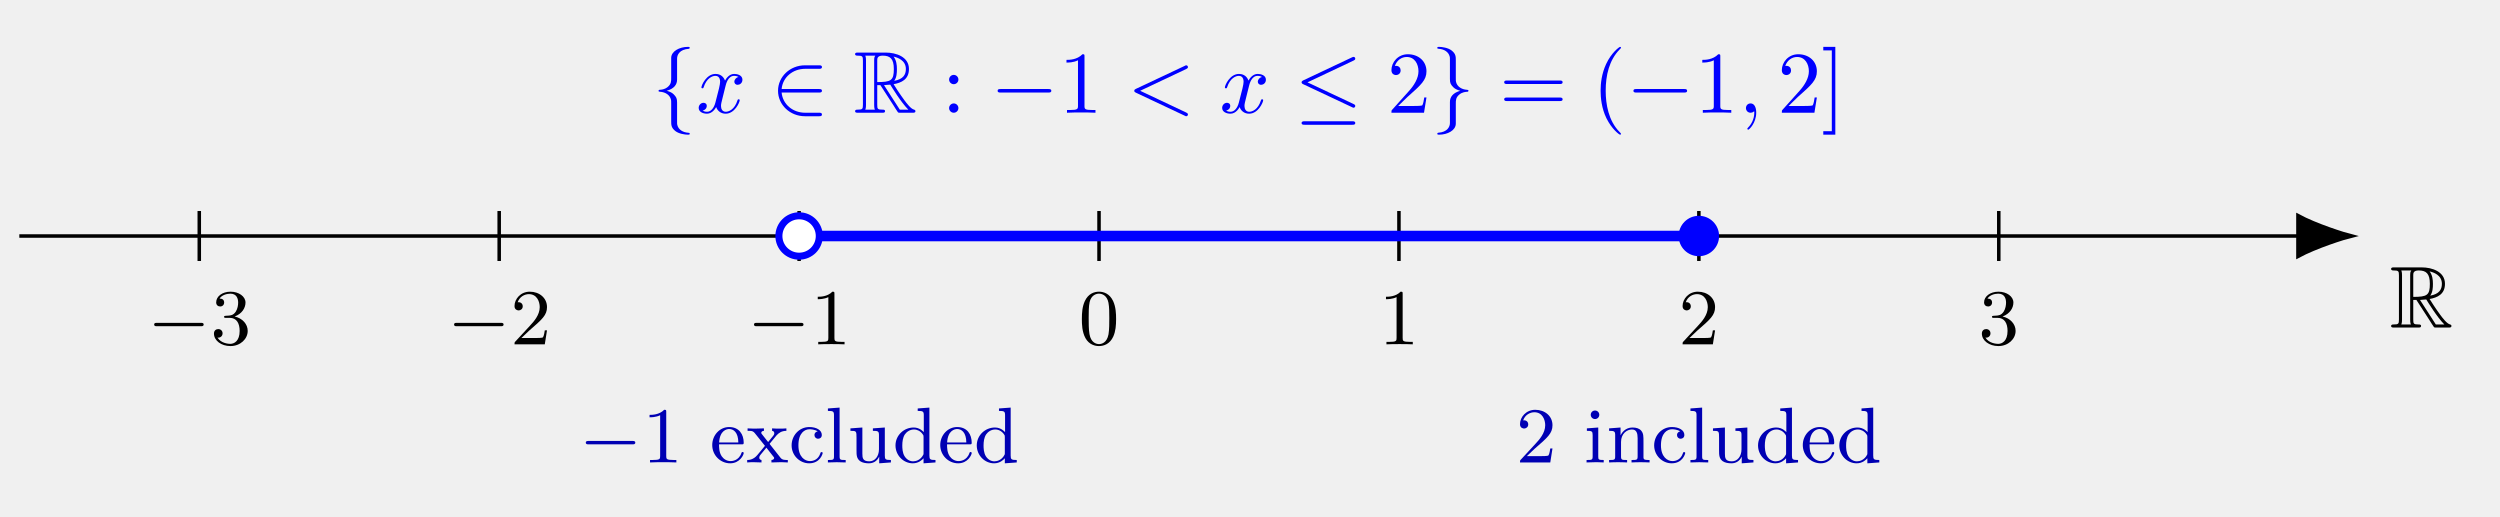
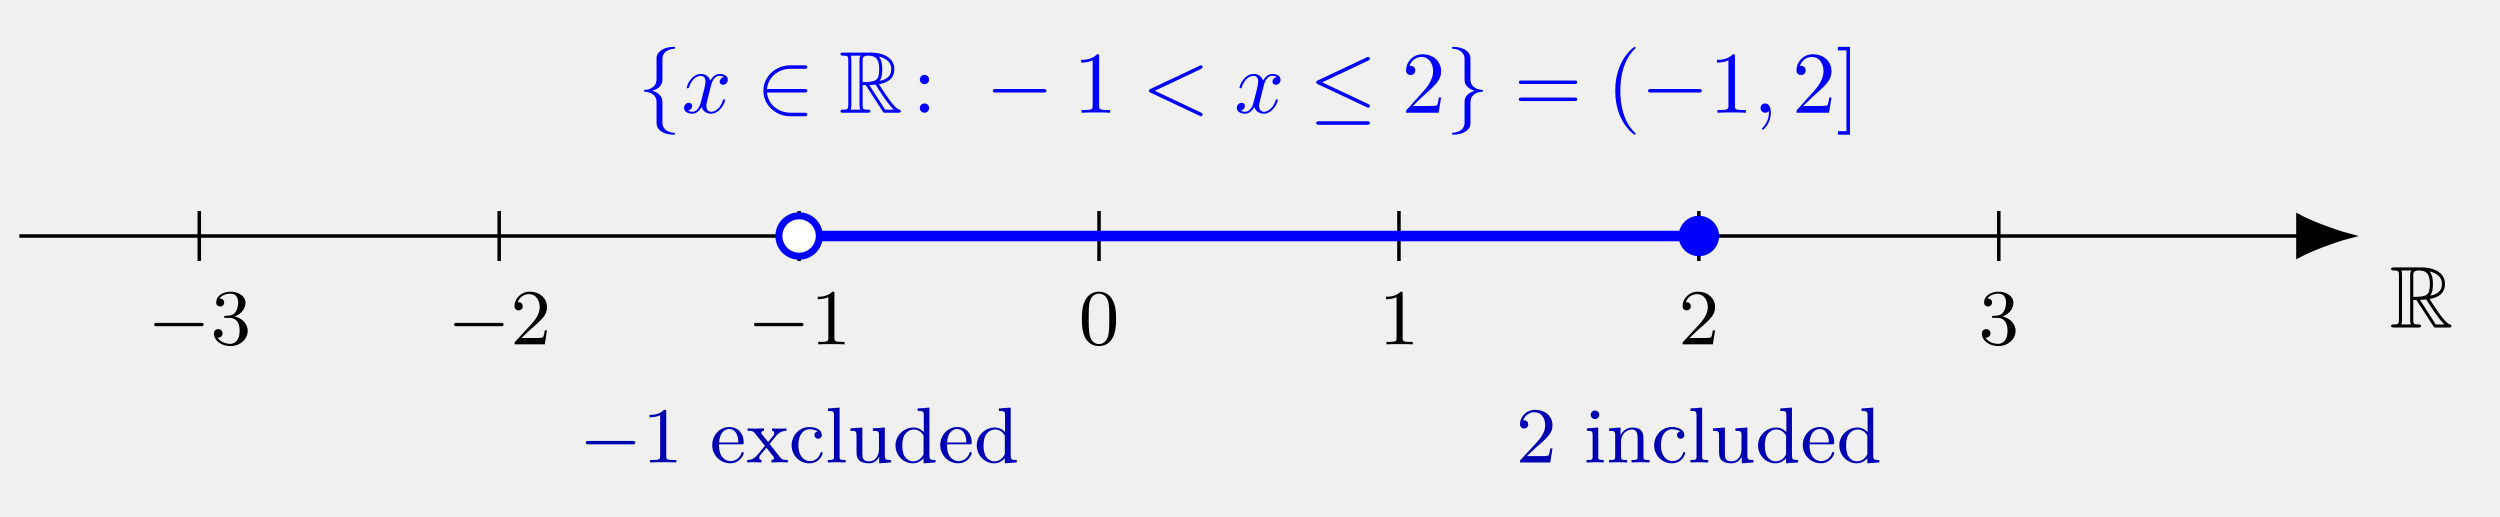
<svg xmlns="http://www.w3.org/2000/svg" version="1.1" viewBox="0 -58.592 283.542 58.592">
  <g id="page1">
    <g transform="matrix(1 0 0 -1 0 0)">
      <path d="M2.191 31.824H260.625" stroke="#000" fill="none" stroke-width=".399" stroke-miterlimit="10" />
      <path d="M266.691 31.824C265.949 32.008 262.672 33.027 260.625 34.137V29.516C262.672 30.625 265.949 31.645 266.691 31.824Z" />
      <path d="M266.691 31.824C265.949 32.008 262.672 33.027 260.625 34.137V29.516C262.672 30.625 265.949 31.645 266.691 31.824Z" stroke="#000" fill="none" stroke-width=".399" stroke-miterlimit="10" />
      <path d="M273.704 24.571H274.062L275.557 22.26C275.656 22.1 275.895 21.712 276.005 21.563C276.074 21.443 276.104 21.443 276.333 21.443H277.708C277.887 21.443 278.037 21.443 278.037 21.622C278.037 21.702 277.977 21.772 277.887 21.792C277.519 21.871 277.031 22.529 276.792 22.848C276.722 22.947 276.224 23.605 275.557 24.68C276.443 24.84 277.3 25.218 277.3 26.404C277.3 27.788 275.835 28.266 274.66 28.266H271.532C271.353 28.266 271.193 28.266 271.193 28.087C271.193 27.918 271.383 27.918 271.462 27.918C272.03 27.918 272.08 27.848 272.08 27.35V22.36C272.08 21.861 272.03 21.792 271.462 21.792C271.383 21.792 271.193 21.792 271.193 21.622C271.193 21.443 271.353 21.443 271.532 21.443H274.262C274.441 21.443 274.59 21.443 274.59 21.622C274.59 21.792 274.421 21.792 274.311 21.792C273.743 21.792 273.704 21.871 273.704 22.36V24.571ZM275.626 25.059C275.905 25.427 275.935 25.955 275.935 26.394C275.935 26.872 275.875 27.4 275.557 27.808C275.965 27.719 276.951 27.41 276.951 26.404C276.951 25.756 276.652 25.248 275.626 25.059ZM273.704 27.38C273.704 27.589 273.704 27.918 274.321 27.918C275.168 27.918 275.586 27.569 275.586 26.394C275.586 25.109 275.277 24.92 273.704 24.92V27.38ZM272.349 21.792C272.429 21.971 272.429 22.25 272.429 22.34V27.37C272.429 27.47 272.429 27.739 272.349 27.918H273.484C273.355 27.758 273.355 27.559 273.355 27.41V22.34C273.355 22.24 273.355 21.971 273.435 21.792H272.349ZM274.471 24.571C274.54 24.581 274.58 24.591 274.66 24.591C274.809 24.591 275.028 24.611 275.178 24.63C275.327 24.391 276.403 22.618 277.23 21.792H276.264L274.471 24.571Z" />
      <path d="M22.602 34.66V28.992" stroke="#000" fill="none" stroke-width=".399" stroke-miterlimit="10" />
      <path d="M22.765 21.592C22.927 21.592 23.097 21.592 23.097 21.789C23.097 21.977 22.918 21.977 22.765 21.977H17.817C17.664 21.977 17.485 21.977 17.485 21.789C17.485 21.592 17.655 21.592 17.817 21.592H22.765Z" />
      <path d="M26.615 22.695C27.449 23.008 27.844 23.663 27.844 24.282C27.844 24.972 27.081 25.51 26.149 25.51S24.518 24.981 24.518 24.299C24.518 24.003 24.715 23.833 24.975 23.833S25.423 24.022 25.423 24.282C25.423 24.595 25.208 24.73 24.903 24.73C25.136 25.106 25.683 25.286 26.122 25.286C26.866 25.286 27.01 24.694 27.01 24.272C27.01 24.003 26.956 23.573 26.732 23.232C26.454 22.829 26.14 22.811 25.88 22.793C25.656 22.775 25.638 22.775 25.566 22.775C25.486 22.766 25.414 22.757 25.414 22.659C25.414 22.542 25.486 22.542 25.638 22.542H26.059C26.839 22.542 27.18 21.915 27.18 21.063C27.18 19.916 26.57 19.593 26.113 19.593C25.943 19.593 25.073 19.638 24.67 20.301C24.993 20.256 25.244 20.48 25.244 20.785C25.244 21.081 25.019 21.269 24.759 21.269C24.535 21.269 24.267 21.135 24.267 20.758C24.267 19.96 25.1 19.342 26.14 19.342C27.261 19.342 28.094 20.149 28.094 21.063C28.094 21.843 27.476 22.507 26.615 22.695Z" />
      <path d="M56.617 34.66V28.992" stroke="#000" fill="none" stroke-width=".399" stroke-miterlimit="10" />
      <path d="M56.78 21.592C56.942 21.592 57.112 21.592 57.112 21.789C57.112 21.977 56.933 21.977 56.78 21.977H51.832C51.679 21.977 51.5 21.977 51.5 21.789C51.5 21.592 51.67 21.592 51.832 21.592H56.78Z" />
      <path d="M62.039 21.126H61.788C61.77 21.009 61.698 20.48 61.581 20.337C61.528 20.256 60.909 20.256 60.73 20.256H59.134L60.022 21.099C61.492 22.372 62.039 22.847 62.039 23.762C62.039 24.792 61.187 25.51 60.085 25.51C59.054 25.51 58.354 24.694 58.354 23.878C58.354 23.43 58.74 23.385 58.82 23.385C59.018 23.385 59.287 23.528 59.287 23.851C59.287 24.12 59.098 24.317 58.82 24.317C58.775 24.317 58.749 24.317 58.713 24.308C58.928 24.945 59.502 25.232 59.986 25.232C60.9 25.232 61.214 24.38 61.214 23.762C61.214 22.847 60.524 22.103 60.093 21.637L58.453 19.862C58.354 19.763 58.354 19.745 58.354 19.539H61.788L62.039 21.126Z" />
      <path d="M90.633 34.66V28.992" stroke="#000" fill="none" stroke-width=".399" stroke-miterlimit="10" />
      <path d="M90.796 21.592C90.958 21.592 91.128 21.592 91.128 21.789C91.128 21.977 90.949 21.977 90.796 21.977H85.848C85.695 21.977 85.516 21.977 85.516 21.789C85.516 21.592 85.686 21.592 85.848 21.592H90.796Z" />
      <path d="M94.638 25.267C94.638 25.492 94.629 25.51 94.405 25.51C93.849 24.936 93.025 24.936 92.747 24.936V24.658C92.917 24.658 93.464 24.658 93.948 24.891V20.256C93.948 19.925 93.921 19.817 93.087 19.817H92.801V19.539C93.123 19.566 93.921 19.566 94.289 19.566S95.463 19.566 95.786 19.539V19.817H95.499C94.665 19.817 94.638 19.925 94.638 20.256V25.267Z" />
      <path d="M124.648 34.66V28.992" stroke="#000" fill="none" stroke-width=".399" stroke-miterlimit="10" />
      <path d="M126.584 22.408C126.584 23.008 126.557 23.779 126.244 24.452C125.849 25.294 125.168 25.51 124.648 25.51C124.11 25.51 123.429 25.294 123.034 24.434C122.747 23.815 122.702 23.089 122.702 22.408C122.702 21.825 122.721 20.956 123.106 20.247C123.527 19.485 124.226 19.342 124.639 19.342C125.222 19.342 125.885 19.593 126.262 20.417C126.531 21.018 126.584 21.691 126.584 22.408ZM124.648 19.566C124.379 19.566 123.734 19.692 123.563 20.704C123.474 21.233 123.474 22.004 123.474 22.515C123.474 23.125 123.474 23.833 123.581 24.326C123.761 25.124 124.334 25.286 124.639 25.286C124.98 25.286 125.544 25.106 125.715 24.272C125.813 23.779 125.813 23.08 125.813 22.515C125.813 21.96 125.813 21.207 125.724 20.677C125.536 19.656 124.872 19.566 124.648 19.566Z" />
      <path d="M158.664 34.66V28.992" stroke="#000" fill="none" stroke-width=".399" stroke-miterlimit="10" />
      <path d="M159.085 25.267C159.085 25.492 159.076 25.51 158.852 25.51C158.296 24.936 157.472 24.936 157.194 24.936V24.658C157.364 24.658 157.911 24.658 158.395 24.891V20.256C158.395 19.925 158.368 19.817 157.534 19.817H157.247V19.539C157.57 19.566 158.368 19.566 158.736 19.566S159.91 19.566 160.233 19.539V19.817H159.946C159.112 19.817 159.085 19.925 159.085 20.256V25.267Z" />
      <path d="M192.68 34.66V28.992" stroke="#000" fill="none" stroke-width=".399" stroke-miterlimit="10" />
      <path d="M194.518 21.126H194.267C194.249 21.009 194.177 20.48 194.06 20.337C194.007 20.256 193.388 20.256 193.209 20.256H191.613L192.501 21.099C193.971 22.372 194.518 22.847 194.518 23.762C194.518 24.792 193.666 25.51 192.563 25.51C191.533 25.51 190.833 24.694 190.833 23.878C190.833 23.43 191.219 23.385 191.299 23.385C191.497 23.385 191.766 23.528 191.766 23.851C191.766 24.12 191.577 24.317 191.299 24.317C191.254 24.317 191.228 24.317 191.192 24.308C191.407 24.945 191.981 25.232 192.465 25.232C193.379 25.232 193.693 24.38 193.693 23.762C193.693 22.847 193.003 22.103 192.572 21.637L190.932 19.862C190.833 19.763 190.833 19.745 190.833 19.539H194.267L194.518 21.126Z" />
      <path d="M226.695 34.66V28.992" stroke="#000" fill="none" stroke-width=".399" stroke-miterlimit="10" />
      <path d="M227.125 22.695C227.959 23.008 228.353 23.663 228.353 24.282C228.353 24.972 227.591 25.51 226.659 25.51S225.028 24.981 225.028 24.299C225.028 24.003 225.225 23.833 225.485 23.833S225.933 24.022 225.933 24.282C225.933 24.595 225.718 24.73 225.413 24.73C225.646 25.106 226.193 25.286 226.632 25.286C227.376 25.286 227.52 24.694 227.52 24.272C227.52 24.003 227.466 23.573 227.242 23.232C226.964 22.829 226.65 22.811 226.39 22.793C226.166 22.775 226.148 22.775 226.076 22.775C225.996 22.766 225.924 22.757 225.924 22.659C225.924 22.542 225.996 22.542 226.148 22.542H226.569C227.349 22.542 227.69 21.915 227.69 21.063C227.69 19.916 227.08 19.593 226.623 19.593C226.453 19.593 225.583 19.638 225.18 20.301C225.503 20.256 225.753 20.48 225.753 20.785C225.753 21.081 225.529 21.269 225.269 21.269C225.045 21.269 224.777 21.135 224.777 20.758C224.777 19.96 225.61 19.342 226.65 19.342C227.771 19.342 228.604 20.149 228.604 21.063C228.604 21.843 227.986 22.507 227.125 22.695Z" />
      <path d="M90.633 31.824H192.68" stroke="#00f" fill="none" stroke-width="1.196" stroke-miterlimit="10" />
      <path d="M92.922 31.824C92.922 33.09 91.898 34.117 90.633 34.117S88.34 33.09 88.34 31.824S89.367 29.535 90.633 29.535S92.922 30.559 92.922 31.824Z" fill="#fff" />
      <path d="M92.922 31.824C92.922 33.09 91.898 34.117 90.633 34.117S88.34 33.09 88.34 31.824S89.367 29.535 90.633 29.535S92.922 30.559 92.922 31.824Z" stroke="#00f" fill="none" stroke-width=".797" stroke-miterlimit="10" />
      <path d="M194.973 31.824C194.973 33.09 193.945 34.117 192.68 34.117S190.387 33.09 190.387 31.824S191.414 29.535 192.68 29.535S194.973 30.559 194.973 31.824Z" fill="#00f" />
-       <path d="M76.792 51.952C76.792 52.35 77.051 52.988 78.137 53.058C78.187 53.068 78.226 53.108 78.226 53.167C78.226 53.277 78.147 53.277 78.037 53.277C77.041 53.277 76.135 52.769 76.125 52.032V49.761C76.125 49.372 76.125 49.053 75.726 48.725C75.378 48.436 74.999 48.416 74.78 48.406C74.73 48.396 74.69 48.356 74.69 48.296C74.69 48.197 74.75 48.197 74.85 48.187C75.507 48.147 75.985 47.788 76.095 47.3C76.125 47.191 76.125 47.171 76.125 46.812V44.84C76.125 44.421 76.125 44.103 76.603 43.724C76.991 43.425 77.649 43.316 78.037 43.316C78.147 43.316 78.226 43.316 78.226 43.425C78.226 43.525 78.167 43.525 78.067 43.535C77.44 43.575 76.951 43.893 76.822 44.401C76.792 44.491 76.792 44.511 76.792 44.87V46.962C76.792 47.42 76.712 47.589 76.394 47.908C76.184 48.117 75.895 48.217 75.617 48.296C76.433 48.525 76.792 48.983 76.792 49.561V51.952Z" fill="#00f" />
-       <path d="M82.281 48.814C82.341 49.073 82.57 49.99 83.267 49.99C83.317 49.99 83.556 49.99 83.765 49.86C83.486 49.81 83.287 49.561 83.287 49.322C83.287 49.163 83.397 48.974 83.666 48.974C83.885 48.974 84.204 49.153 84.204 49.551C84.204 50.069 83.616 50.209 83.277 50.209C82.699 50.209 82.351 49.681 82.231 49.452C81.982 50.109 81.444 50.209 81.156 50.209C80.119 50.209 79.552 48.924 79.552 48.675C79.552 48.575 79.651 48.575 79.671 48.575C79.751 48.575 79.781 48.595 79.801 48.685C80.139 49.741 80.797 49.99 81.136 49.99C81.325 49.99 81.673 49.9 81.673 49.322C81.673 49.013 81.504 48.346 81.136 46.952C80.976 46.334 80.627 45.916 80.189 45.916C80.129 45.916 79.9 45.916 79.691 46.045C79.94 46.095 80.159 46.304 80.159 46.583C80.159 46.852 79.94 46.932 79.791 46.932C79.492 46.932 79.243 46.673 79.243 46.354C79.243 45.896 79.741 45.696 80.179 45.696C80.837 45.696 81.195 46.394 81.225 46.453C81.345 46.085 81.703 45.696 82.301 45.696C83.327 45.696 83.895 46.981 83.895 47.23C83.895 47.33 83.805 47.33 83.775 47.33C83.686 47.33 83.666 47.29 83.646 47.22C83.317 46.155 82.64 45.916 82.321 45.916C81.932 45.916 81.773 46.234 81.773 46.573C81.773 46.792 81.833 47.011 81.942 47.45L82.281 48.814Z" fill="#00f" />
-       <path d="M92.874 48.097C93.043 48.097 93.222 48.097 93.222 48.296S93.043 48.495 92.874 48.495H88.65C88.77 49.83 89.915 50.787 91.32 50.787H92.874C93.043 50.787 93.222 50.787 93.222 50.986S93.043 51.185 92.874 51.185H91.3C89.597 51.185 88.242 49.89 88.242 48.296S89.597 45.408 91.3 45.408H92.874C93.043 45.408 93.222 45.408 93.222 45.607S93.043 45.806 92.874 45.806H91.32C89.915 45.806 88.77 46.762 88.65 48.097H92.874Z" fill="#00f" />
-       <path d="M99.494 48.934H99.852L101.347 46.623C101.446 46.463 101.685 46.075 101.795 45.926C101.864 45.806 101.894 45.806 102.123 45.806H103.498C103.677 45.806 103.827 45.806 103.827 45.985C103.827 46.065 103.767 46.135 103.677 46.155C103.309 46.234 102.821 46.892 102.582 47.211C102.512 47.31 102.014 47.968 101.347 49.043C102.233 49.203 103.09 49.581 103.09 50.767C103.09 52.151 101.625 52.629 100.45 52.629H97.322C97.143 52.629 96.983 52.629 96.983 52.45C96.983 52.281 97.173 52.281 97.252 52.281C97.82 52.281 97.87 52.211 97.87 51.713V46.723C97.87 46.224 97.82 46.155 97.252 46.155C97.173 46.155 96.983 46.155 96.983 45.985C96.983 45.806 97.143 45.806 97.322 45.806H100.052C100.231 45.806 100.38 45.806 100.38 45.985C100.38 46.155 100.211 46.155 100.101 46.155C99.533 46.155 99.494 46.234 99.494 46.723V48.934ZM101.416 49.422C101.695 49.79 101.725 50.318 101.725 50.757C101.725 51.235 101.665 51.763 101.347 52.171C101.755 52.082 102.741 51.773 102.741 50.767C102.741 50.119 102.442 49.611 101.416 49.422ZM99.494 51.743C99.494 51.952 99.494 52.281 100.111 52.281C100.958 52.281 101.376 51.932 101.376 50.757C101.376 49.472 101.067 49.283 99.494 49.283V51.743ZM98.139 46.155C98.219 46.334 98.219 46.613 98.219 46.703V51.733C98.219 51.833 98.219 52.102 98.139 52.281H99.274C99.145 52.121 99.145 51.922 99.145 51.773V46.703C99.145 46.603 99.145 46.334 99.225 46.155H98.139ZM100.261 48.934C100.33 48.944 100.37 48.954 100.45 48.954C100.599 48.954 100.818 48.974 100.968 48.993C101.117 48.754 102.193 46.981 103.02 46.155H102.054L100.261 48.934Z" fill="#00f" />
-       <path d="M108.699 49.571C108.699 49.86 108.46 50.099 108.172 50.099S107.644 49.86 107.644 49.571S107.883 49.043 108.172 49.043S108.699 49.283 108.699 49.571ZM108.699 46.334C108.699 46.623 108.46 46.862 108.172 46.862S107.644 46.623 107.644 46.334S107.883 45.806 108.172 45.806S108.699 46.045 108.699 46.334Z" fill="#00f" />
-       <path d="M118.886 48.097C119.056 48.097 119.235 48.097 119.235 48.296S119.056 48.495 118.886 48.495H113.497C113.328 48.495 113.149 48.495 113.149 48.296S113.328 48.097 113.497 48.097H118.886Z" fill="#00f" />
-       <path d="M122.999 52.181C122.999 52.42 122.999 52.44 122.769 52.44C122.152 51.803 121.275 51.803 120.957 51.803V51.494C121.156 51.494 121.743 51.494 122.262 51.753V46.593C122.262 46.234 122.232 46.115 121.335 46.115H121.016V45.806C121.365 45.836 122.232 45.836 122.63 45.836S123.895 45.836 124.244 45.806V46.115H123.925C123.028 46.115 122.999 46.224 122.999 46.593V52.181Z" fill="#00f" />
-       <path d="M134.543 50.767C134.662 50.826 134.732 50.876 134.732 50.986S134.642 51.185 134.533 51.185C134.503 51.185 134.483 51.185 134.354 51.115L128.835 48.515C128.726 48.466 128.646 48.416 128.646 48.296S128.726 48.127 128.835 48.077L134.354 45.477C134.483 45.408 134.503 45.408 134.533 45.408C134.642 45.408 134.732 45.497 134.732 45.607S134.662 45.766 134.543 45.826L129.313 48.296L134.543 50.767Z" fill="#00f" />
-       <path d="M141.652 48.814C141.712 49.073 141.941 49.99 142.638 49.99C142.688 49.99 142.927 49.99 143.136 49.86C142.857 49.81 142.658 49.561 142.658 49.322C142.658 49.163 142.768 48.974 143.036 48.974C143.256 48.974 143.574 49.153 143.574 49.551C143.574 50.069 142.987 50.209 142.648 50.209C142.07 50.209 141.722 49.681 141.602 49.452C141.353 50.109 140.815 50.209 140.526 50.209C139.49 50.209 138.923 48.924 138.923 48.675C138.923 48.575 139.022 48.575 139.042 48.575C139.122 48.575 139.152 48.595 139.171 48.685C139.51 49.741 140.168 49.99 140.506 49.99C140.695 49.99 141.044 49.9 141.044 49.322C141.044 49.013 140.875 48.346 140.506 46.952C140.347 46.334 139.998 45.916 139.56 45.916C139.5 45.916 139.271 45.916 139.062 46.045C139.311 46.095 139.53 46.304 139.53 46.583C139.53 46.852 139.311 46.932 139.162 46.932C138.863 46.932 138.614 46.673 138.614 46.354C138.614 45.896 139.112 45.696 139.55 45.696C140.208 45.696 140.566 46.394 140.596 46.453C140.715 46.085 141.074 45.696 141.672 45.696C142.698 45.696 143.265 46.981 143.265 47.23C143.265 47.33 143.176 47.33 143.146 47.33C143.056 47.33 143.036 47.29 143.017 47.22C142.688 46.155 142.01 45.916 141.692 45.916C141.303 45.916 141.144 46.234 141.144 46.573C141.144 46.792 141.204 47.011 141.313 47.45L141.652 48.814Z" fill="#00f" />
-       <path d="M153.52 51.723C153.629 51.773 153.709 51.823 153.709 51.942C153.709 52.052 153.629 52.141 153.51 52.141C153.46 52.141 153.37 52.102 153.331 52.082L147.822 49.482C147.653 49.402 147.623 49.332 147.623 49.253C147.623 49.163 147.683 49.093 147.822 49.033L153.331 46.443C153.46 46.374 153.48 46.374 153.51 46.374C153.619 46.374 153.709 46.463 153.709 46.573C153.709 46.663 153.669 46.723 153.5 46.802L148.29 49.253L153.52 51.723ZM153.36 44.441C153.53 44.441 153.709 44.441 153.709 44.641S153.5 44.84 153.35 44.84H147.981C147.832 44.84 147.623 44.84 147.623 44.641S147.802 44.441 147.971 44.441H153.36Z" fill="#00f" />
-       <path d="M158.578 46.573L159.634 47.599C161.188 48.974 161.785 49.512 161.785 50.508C161.785 51.643 160.889 52.44 159.674 52.44C158.548 52.44 157.811 51.524 157.811 50.637C157.811 50.079 158.309 50.079 158.339 50.079C158.508 50.079 158.857 50.199 158.857 50.607C158.857 50.866 158.678 51.125 158.329 51.125C158.249 51.125 158.23 51.125 158.2 51.115C158.429 51.763 158.966 52.131 159.544 52.131C160.451 52.131 160.879 51.324 160.879 50.508C160.879 49.711 160.381 48.924 159.833 48.306L157.92 46.174C157.811 46.065 157.811 46.045 157.811 45.806H161.507L161.785 47.539H161.536C161.487 47.24 161.417 46.802 161.317 46.653C161.248 46.573 160.59 46.573 160.371 46.573H158.578Z" fill="#00f" />
-       <path d="M164.446 44.641C164.446 44.242 164.186 43.604 163.101 43.535C163.051 43.525 163.011 43.485 163.011 43.425C163.011 43.316 163.121 43.316 163.211 43.316C164.177 43.316 165.103 43.804 165.113 44.561V46.832C165.113 47.22 165.113 47.539 165.511 47.868C165.86 48.157 166.239 48.177 166.458 48.187C166.508 48.197 166.547 48.237 166.547 48.296C166.547 48.396 166.488 48.396 166.388 48.406C165.731 48.446 165.252 48.804 165.143 49.293C165.113 49.402 165.113 49.422 165.113 49.78V51.753C165.113 52.171 165.113 52.49 164.635 52.868C164.236 53.177 163.549 53.277 163.211 53.277C163.121 53.277 163.011 53.277 163.011 53.167C163.011 53.068 163.071 53.068 163.171 53.058C163.798 53.018 164.286 52.699 164.416 52.191C164.446 52.102 164.446 52.082 164.446 51.723V49.631C164.446 49.173 164.525 49.003 164.844 48.685C165.053 48.476 165.342 48.376 165.621 48.296C164.804 48.067 164.446 47.609 164.446 47.031V44.641Z" fill="#00f" />
-       <path d="M176.886 49.063C177.036 49.063 177.225 49.063 177.225 49.263S177.036 49.462 176.896 49.462H170.93C170.79 49.462 170.601 49.462 170.601 49.263S170.79 49.063 170.94 49.063H176.886ZM176.896 47.131C177.036 47.131 177.225 47.131 177.225 47.33S177.036 47.529 176.886 47.529H170.94C170.79 47.529 170.601 47.529 170.601 47.33S170.79 47.131 170.93 47.131H176.896Z" fill="#00f" />
-       <path d="M183.846 43.415C183.846 43.445 183.846 43.465 183.677 43.634C182.432 44.889 182.113 46.772 182.113 48.296C182.113 50.029 182.491 51.763 183.717 53.008C183.846 53.128 183.846 53.148 183.846 53.177C183.846 53.247 183.806 53.277 183.746 53.277C183.647 53.277 182.75 52.599 182.163 51.334C181.654 50.239 181.535 49.133 181.535 48.296C181.535 47.519 181.644 46.314 182.193 45.188C182.79 43.963 183.647 43.316 183.746 43.316C183.806 43.316 183.846 43.346 183.846 43.415Z" fill="#00f" />
-       <path d="M190.997 48.097C191.167 48.097 191.346 48.097 191.346 48.296S191.167 48.495 190.997 48.495H185.608C185.439 48.495 185.26 48.495 185.26 48.296S185.439 48.097 185.608 48.097H190.997Z" fill="#00f" />
-       <path d="M195.111 52.181C195.111 52.42 195.111 52.44 194.881 52.44C194.264 51.803 193.387 51.803 193.069 51.803V51.494C193.268 51.494 193.855 51.494 194.374 51.753V46.593C194.374 46.234 194.344 46.115 193.447 46.115H193.128V45.806C193.477 45.836 194.344 45.836 194.742 45.836S196.007 45.836 196.356 45.806V46.115H196.037C195.14 46.115 195.111 46.224 195.111 46.593V52.181Z" fill="#00f" />
-       <path d="M199.185 45.816C199.185 46.473 198.936 46.862 198.548 46.862C198.219 46.862 198.02 46.613 198.02 46.334C198.02 46.065 198.219 45.806 198.548 45.806C198.667 45.806 198.797 45.846 198.896 45.935C198.926 45.955 198.936 45.965 198.946 45.965S198.966 45.955 198.966 45.816C198.966 45.079 198.617 44.481 198.289 44.153C198.179 44.043 198.179 44.023 198.179 43.993C198.179 43.923 198.229 43.883 198.279 43.883C198.388 43.883 199.185 44.65 199.185 45.816Z" fill="#00f" />
-       <path d="M202.856 46.573L203.912 47.599C205.466 48.974 206.063 49.512 206.063 50.508C206.063 51.643 205.167 52.44 203.952 52.44C202.826 52.44 202.089 51.524 202.089 50.637C202.089 50.079 202.587 50.079 202.617 50.079C202.786 50.079 203.135 50.199 203.135 50.607C203.135 50.866 202.956 51.125 202.607 51.125C202.527 51.125 202.508 51.125 202.478 51.115C202.707 51.763 203.244 52.131 203.822 52.131C204.729 52.131 205.157 51.324 205.157 50.508C205.157 49.711 204.659 48.924 204.111 48.306L202.198 46.174C202.089 46.065 202.089 46.045 202.089 45.806H205.785L206.063 47.539H205.814C205.765 47.24 205.695 46.802 205.595 46.653C205.526 46.573 204.868 46.573 204.649 46.573H202.856ZM208.156 53.277H206.791V52.878H207.758V43.714H206.791V43.316H208.156V53.277Z" fill="#00f" />
+       <path d="M75.131 51.952C75.131 52.35 75.39 52.988 76.476 53.058C76.526 53.068 76.565 53.108 76.565 53.167C76.565 53.277 76.486 53.277 76.376 53.277C75.38 53.277 74.474 52.769 74.464 52.032V49.761C74.464 49.372 74.464 49.053 74.065 48.725C73.717 48.436 73.338 48.416 73.119 48.406C73.069 48.396 73.029 48.356 73.029 48.296C73.029 48.197 73.089 48.197 73.189 48.187C73.846 48.147 74.324 47.788 74.434 47.3C74.464 47.191 74.464 47.171 74.464 46.812V44.84C74.464 44.421 74.464 44.103 74.942 43.724C75.33 43.425 75.988 43.316 76.376 43.316C76.486 43.316 76.565 43.316 76.565 43.425C76.565 43.525 76.506 43.525 76.406 43.535C75.779 43.575 75.29 43.893 75.161 44.401C75.131 44.491 75.131 44.511 75.131 44.87V46.962C75.131 47.42 75.051 47.589 74.733 47.908C74.523 48.117 74.235 48.217 73.956 48.296C74.772 48.525 75.131 48.983 75.131 49.561V51.952Z" fill="#00f" />
+       <path d="M80.621 48.814C80.681 49.073 80.91 49.99 81.607 49.99C81.657 49.99 81.896 49.99 82.105 49.86C81.826 49.81 81.627 49.561 81.627 49.322C81.627 49.163 81.737 48.974 82.006 48.974C82.225 48.974 82.544 49.153 82.544 49.551C82.544 50.069 81.956 50.209 81.617 50.209C81.039 50.209 80.691 49.681 80.571 49.452C80.322 50.109 79.784 50.209 79.496 50.209C78.459 50.209 77.892 48.924 77.892 48.675C77.892 48.575 77.991 48.575 78.011 48.575C78.091 48.575 78.121 48.595 78.141 48.685C78.479 49.741 79.137 49.99 79.476 49.99C79.665 49.99 80.013 49.9 80.013 49.322C80.013 49.013 79.844 48.346 79.476 46.952C79.316 46.334 78.967 45.916 78.529 45.916C78.469 45.916 78.24 45.916 78.031 46.045C78.28 46.095 78.499 46.304 78.499 46.583C78.499 46.852 78.28 46.932 78.131 46.932C77.832 46.932 77.583 46.673 77.583 46.354C77.583 45.896 78.081 45.696 78.519 45.696C79.177 45.696 79.535 46.394 79.565 46.453C79.685 46.085 80.043 45.696 80.641 45.696C81.667 45.696 82.235 46.981 82.235 47.23C82.235 47.33 82.145 47.33 82.115 47.33C82.026 47.33 82.006 47.29 81.986 47.22C81.657 46.155 80.98 45.916 80.661 45.916C80.272 45.916 80.113 46.234 80.113 46.573C80.113 46.792 80.173 47.011 80.282 47.45L80.621 48.814Z" fill="#00f" />
+       <path d="M91.214 48.097C91.383 48.097 91.562 48.097 91.562 48.296S91.383 48.495 91.214 48.495H86.99C87.11 49.83 88.255 50.787 89.66 50.787H91.214C91.383 50.787 91.562 50.787 91.562 50.986S91.383 51.185 91.214 51.185H89.64C87.937 51.185 86.582 49.89 86.582 48.296S87.937 45.408 89.64 45.408H91.214C91.383 45.408 91.562 45.408 91.562 45.607S91.383 45.806 91.214 45.806H89.66C88.255 45.806 87.11 46.762 86.99 48.097H91.214Z" fill="#00f" />
+       <path d="M97.834 48.934H98.192L99.687 46.623C99.786 46.463 100.025 46.075 100.135 45.926C100.204 45.806 100.234 45.806 100.463 45.806H101.838C102.017 45.806 102.167 45.806 102.167 45.985C102.167 46.065 102.107 46.135 102.017 46.155C101.649 46.234 101.161 46.892 100.922 47.211C100.852 47.31 100.354 47.968 99.687 49.043C100.573 49.203 101.43 49.581 101.43 50.767C101.43 52.151 99.965 52.629 98.79 52.629H95.662C95.483 52.629 95.323 52.629 95.323 52.45C95.323 52.281 95.513 52.281 95.592 52.281C96.16 52.281 96.21 52.211 96.21 51.713V46.723C96.21 46.224 96.16 46.155 95.592 46.155C95.513 46.155 95.323 46.155 95.323 45.985C95.323 45.806 95.483 45.806 95.662 45.806H98.392C98.571 45.806 98.72 45.806 98.72 45.985C98.72 46.155 98.551 46.155 98.441 46.155C97.873 46.155 97.834 46.234 97.834 46.723V48.934ZM99.756 49.422C100.035 49.79 100.065 50.318 100.065 50.757C100.065 51.235 100.005 51.763 99.687 52.171C100.095 52.082 101.081 51.773 101.081 50.767C101.081 50.119 100.782 49.611 99.756 49.422ZM97.834 51.743C97.834 51.952 97.834 52.281 98.451 52.281C99.298 52.281 99.716 51.932 99.716 50.757C99.716 49.472 99.407 49.283 97.834 49.283V51.743ZM96.479 46.155C96.559 46.334 96.559 46.613 96.559 46.703V51.733C96.559 51.833 96.559 52.102 96.479 52.281H97.614C97.485 52.121 97.485 51.922 97.485 51.773V46.703C97.485 46.603 97.485 46.334 97.565 46.155H96.479ZM98.601 48.934C98.67 48.944 98.71 48.954 98.79 48.954C98.939 48.954 99.158 48.974 99.308 48.993C99.457 48.754 100.533 46.981 101.36 46.155H100.394L98.601 48.934Z" fill="#00f" />
+       <path d="M105.378 49.571C105.378 49.86 105.139 50.099 104.851 50.099S104.323 49.86 104.323 49.571S104.562 49.043 104.851 49.043S105.378 49.283 105.378 49.571ZM105.378 46.334C105.378 46.623 105.139 46.862 104.851 46.862S104.323 46.623 104.323 46.334S104.562 45.806 104.851 45.806S105.378 46.045 105.378 46.334Z" fill="#00f" />
+       <path d="M118.332 48.097C118.502 48.097 118.681 48.097 118.681 48.296S118.502 48.495 118.332 48.495H112.943C112.774 48.495 112.595 48.495 112.595 48.296S112.774 48.097 112.943 48.097H118.332Z" fill="#00f" />
+       <path d="M124.66 52.181C124.66 52.42 124.66 52.44 124.43 52.44C123.813 51.803 122.936 51.803 122.618 51.803V51.494C122.817 51.494 123.404 51.494 123.923 51.753V46.593C123.923 46.234 123.893 46.115 122.996 46.115H122.677V45.806C123.026 45.836 123.893 45.836 124.291 45.836S125.556 45.836 125.905 45.806V46.115H125.586C124.689 46.115 124.66 46.224 124.66 46.593V52.181Z" fill="#00f" />
+       <path d="M136.204 50.767C136.323 50.826 136.393 50.876 136.393 50.986S136.303 51.185 136.194 51.185C136.164 51.185 136.144 51.185 136.015 51.115L130.496 48.515C130.387 48.466 130.307 48.416 130.307 48.296S130.387 48.127 130.496 48.077L136.015 45.477C136.144 45.408 136.164 45.408 136.194 45.408C136.303 45.408 136.393 45.497 136.393 45.607S136.323 45.766 136.204 45.826L130.974 48.296L136.204 50.767Z" fill="#00f" />
+       <path d="M143.313 48.814C143.373 49.073 143.602 49.99 144.299 49.99C144.349 49.99 144.588 49.99 144.797 49.86C144.518 49.81 144.319 49.561 144.319 49.322C144.319 49.163 144.429 48.974 144.697 48.974C144.917 48.974 145.235 49.153 145.235 49.551C145.235 50.069 144.648 50.209 144.309 50.209C143.731 50.209 143.383 49.681 143.263 49.452C143.014 50.109 142.476 50.209 142.187 50.209C141.151 50.209 140.584 48.924 140.584 48.675C140.584 48.575 140.683 48.575 140.703 48.575C140.783 48.575 140.813 48.595 140.832 48.685C141.171 49.741 141.829 49.99 142.167 49.99C142.356 49.99 142.705 49.9 142.705 49.322C142.705 49.013 142.536 48.346 142.167 46.952C142.008 46.334 141.659 45.916 141.221 45.916C141.161 45.916 140.932 45.916 140.723 46.045C140.972 46.095 141.191 46.304 141.191 46.583C141.191 46.852 140.972 46.932 140.823 46.932C140.524 46.932 140.275 46.673 140.275 46.354C140.275 45.896 140.773 45.696 141.211 45.696C141.869 45.696 142.227 46.394 142.257 46.453C142.376 46.085 142.735 45.696 143.333 45.696C144.359 45.696 144.926 46.981 144.926 47.23C144.926 47.33 144.837 47.33 144.807 47.33C144.717 47.33 144.697 47.29 144.678 47.22C144.349 46.155 143.671 45.916 143.353 45.916C142.964 45.916 142.805 46.234 142.805 46.573C142.805 46.792 142.865 47.011 142.974 47.45L143.313 48.814Z" fill="#00f" />
+       <path d="M155.181 51.723C155.29 51.773 155.37 51.823 155.37 51.942C155.37 52.052 155.29 52.141 155.171 52.141C155.121 52.141 155.031 52.102 154.992 52.082L149.483 49.482C149.314 49.402 149.284 49.332 149.284 49.253C149.284 49.163 149.344 49.093 149.483 49.033L154.992 46.443C155.121 46.374 155.141 46.374 155.171 46.374C155.28 46.374 155.37 46.463 155.37 46.573C155.37 46.663 155.33 46.723 155.161 46.802L149.951 49.253L155.181 51.723ZM155.021 44.441C155.191 44.441 155.37 44.441 155.37 44.641S155.161 44.84 155.011 44.84H149.642C149.493 44.84 149.284 44.84 149.284 44.641S149.463 44.441 149.632 44.441H155.021Z" fill="#00f" />
+       <path d="M160.238 46.573L161.294 47.599C162.848 48.974 163.445 49.512 163.445 50.508C163.445 51.643 162.549 52.44 161.334 52.44C160.208 52.44 159.471 51.524 159.471 50.637C159.471 50.079 159.969 50.079 159.999 50.079C160.168 50.079 160.517 50.199 160.517 50.607C160.517 50.866 160.338 51.125 159.989 51.125C159.909 51.125 159.89 51.125 159.86 51.115C160.089 51.763 160.626 52.131 161.204 52.131C162.111 52.131 162.539 51.324 162.539 50.508C162.539 49.711 162.041 48.924 161.493 48.306L159.58 46.174C159.471 46.065 159.471 46.045 159.471 45.806H163.167L163.445 47.539H163.196C163.147 47.24 163.077 46.802 162.977 46.653C162.908 46.573 162.25 46.573 162.031 46.573H160.238Z" fill="#00f" />
+       <path d="M166.106 44.641C166.106 44.242 165.846 43.604 164.761 43.535C164.711 43.525 164.671 43.485 164.671 43.425C164.671 43.316 164.781 43.316 164.871 43.316C165.837 43.316 166.763 43.804 166.773 44.561V46.832C166.773 47.22 166.773 47.539 167.171 47.868C167.52 48.157 167.899 48.177 168.118 48.187C168.168 48.197 168.207 48.237 168.207 48.296C168.207 48.396 168.148 48.396 168.048 48.406C167.391 48.446 166.912 48.804 166.803 49.293C166.773 49.402 166.773 49.422 166.773 49.78V51.753C166.773 52.171 166.773 52.49 166.295 52.868C165.896 53.177 165.209 53.277 164.871 53.277C164.781 53.277 164.671 53.277 164.671 53.167C164.671 53.068 164.731 53.068 164.831 53.058C165.458 53.018 165.946 52.699 166.076 52.191C166.106 52.102 166.106 52.082 166.106 51.723V49.631C166.106 49.173 166.185 49.003 166.504 48.685C166.713 48.476 167.002 48.376 167.281 48.296C166.464 48.067 166.106 47.609 166.106 47.031V44.641Z" fill="#00f" />
+       <path d="M178.546 49.063C178.696 49.063 178.885 49.063 178.885 49.263S178.696 49.462 178.556 49.462H172.59C172.45 49.462 172.261 49.462 172.261 49.263S172.45 49.063 172.6 49.063H178.546ZM178.556 47.131C178.696 47.131 178.885 47.131 178.885 47.33S178.696 47.529 178.546 47.529H172.6C172.45 47.529 172.261 47.529 172.261 47.33S172.45 47.131 172.59 47.131H178.556Z" fill="#00f" />
+       <path d="M185.506 43.415C185.506 43.445 185.506 43.465 185.337 43.634C184.092 44.889 183.773 46.772 183.773 48.296C183.773 50.029 184.151 51.763 185.377 53.008C185.506 53.128 185.506 53.148 185.506 53.177C185.506 53.247 185.466 53.277 185.406 53.277C185.307 53.277 184.41 52.599 183.823 51.334C183.314 50.239 183.195 49.133 183.195 48.296C183.195 47.519 183.304 46.314 183.853 45.188C184.45 43.963 185.307 43.316 185.406 43.316C185.466 43.316 185.506 43.346 185.506 43.415Z" fill="#00f" />
+       <path d="M192.657 48.097C192.827 48.097 193.006 48.097 193.006 48.296S192.827 48.495 192.657 48.495H187.268C187.099 48.495 186.92 48.495 186.92 48.296S187.099 48.097 187.268 48.097H192.657Z" fill="#00f" />
+       <path d="M196.771 52.181C196.771 52.42 196.771 52.44 196.541 52.44C195.924 51.803 195.047 51.803 194.729 51.803V51.494C194.928 51.494 195.515 51.494 196.034 51.753V46.593C196.034 46.234 196.004 46.115 195.107 46.115H194.788V45.806C195.137 45.836 196.004 45.836 196.402 45.836S197.667 45.836 198.016 45.806V46.115H197.697C196.8 46.115 196.771 46.224 196.771 46.593V52.181Z" fill="#00f" />
+       <path d="M200.845 45.816C200.845 46.473 200.596 46.862 200.208 46.862C199.879 46.862 199.68 46.613 199.68 46.334C199.68 46.065 199.879 45.806 200.208 45.806C200.327 45.806 200.457 45.846 200.556 45.935C200.586 45.955 200.596 45.965 200.606 45.965S200.626 45.955 200.626 45.816C200.626 45.079 200.277 44.481 199.949 44.153C199.839 44.043 199.839 44.023 199.839 43.993C199.839 43.923 199.889 43.883 199.939 43.883C200.048 43.883 200.845 44.65 200.845 45.816Z" fill="#00f" />
+       <path d="M204.516 46.573L205.572 47.599C207.126 48.974 207.723 49.512 207.723 50.508C207.723 51.643 206.827 52.44 205.612 52.44C204.486 52.44 203.749 51.524 203.749 50.637C203.749 50.079 204.247 50.079 204.277 50.079C204.446 50.079 204.795 50.199 204.795 50.607C204.795 50.866 204.616 51.125 204.267 51.125C204.187 51.125 204.168 51.125 204.138 51.115C204.367 51.763 204.904 52.131 205.482 52.131C206.389 52.131 206.817 51.324 206.817 50.508C206.817 49.711 206.319 48.924 205.771 48.306L203.858 46.174C203.749 46.065 203.749 46.045 203.749 45.806H207.445L207.723 47.539H207.474C207.425 47.24 207.355 46.802 207.255 46.653C207.186 46.573 206.528 46.573 206.309 46.573H204.516ZM209.816 53.277H208.451V52.878H209.418V43.714H208.451V43.316H209.816V53.277Z" fill="#00f" />
      <path d="M71.72 8.196C71.881 8.196 72.052 8.196 72.052 8.393C72.052 8.581 71.873 8.581 71.72 8.581H66.772C66.619 8.581 66.44 8.581 66.44 8.393C66.44 8.196 66.61 8.196 66.772 8.196H71.72Z" fill="#0000b3" />
      <path d="M75.562 11.871C75.562 12.096 75.553 12.114 75.329 12.114C74.773 11.54 73.949 11.54 73.671 11.54V11.262C73.841 11.262 74.388 11.262 74.872 11.495V6.86C74.872 6.529 74.845 6.421 74.011 6.421H73.724V6.143C74.047 6.17 74.845 6.17 75.213 6.17S76.387 6.17 76.71 6.143V6.421H76.423C75.589 6.421 75.562 6.529 75.562 6.86V11.871Z" fill="#0000b3" />
      <path d="M84.348 7.21C84.348 7.273 84.303 7.326 84.222 7.326C84.133 7.326 84.106 7.264 84.097 7.228C83.792 6.313 82.994 6.296 82.86 6.296C82.429 6.296 82.062 6.537 81.856 6.842C81.56 7.281 81.551 7.82 81.551 8.196H84.106C84.303 8.196 84.348 8.196 84.348 8.384C84.348 9.308 83.846 10.159 82.698 10.159C81.623 10.159 80.78 9.227 80.78 8.115C80.78 6.941 81.721 6.044 82.815 6.044S84.348 7.004 84.348 7.21ZM83.738 8.411H81.56C81.641 9.792 82.447 9.935 82.698 9.935C83.192 9.935 83.729 9.559 83.738 8.411ZM89.351 6.143V6.421C88.992 6.421 88.724 6.421 88.526 6.672L87.352 8.16C87.289 8.241 87.289 8.259 87.289 8.259S87.988 9.128 88.06 9.2C88.338 9.505 88.643 9.72 89.19 9.729V10.007C88.93 9.98 88.688 9.98 88.428 9.98C88.087 9.98 87.926 9.98 87.567 10.007V9.729C87.701 9.711 87.818 9.639 87.818 9.46C87.818 9.316 87.737 9.218 87.693 9.164L87.119 8.456L86.419 9.343C86.357 9.424 86.339 9.442 86.339 9.505C86.339 9.612 86.438 9.72 86.644 9.729V10.007C86.303 9.989 86.07 9.98 85.666 9.98C85.666 9.98 85.138 9.98 84.788 10.007V9.729C85.406 9.729 85.424 9.711 85.837 9.182L86.76 8.026L85.891 6.977C85.442 6.439 84.931 6.421 84.743 6.421V6.143C85.003 6.17 85.245 6.17 85.505 6.17C85.792 6.17 86.079 6.161 86.366 6.143V6.421C86.142 6.448 86.115 6.6 86.115 6.69C86.115 6.717 86.115 6.842 86.249 7.004C86.464 7.281 86.697 7.551 86.922 7.82L87.63 6.914C87.8 6.717 87.8 6.699 87.8 6.645C87.8 6.546 87.71 6.43 87.495 6.421V6.143C87.872 6.161 88.087 6.17 88.473 6.17C88.473 6.17 89.001 6.17 89.351 6.143ZM93.305 7.21C93.305 7.317 93.207 7.317 93.18 7.317C93.081 7.317 93.081 7.3 93.027 7.147C92.821 6.529 92.319 6.296 91.862 6.296C91.288 6.296 90.553 6.761 90.553 8.088C90.553 9.487 91.27 9.908 91.808 9.908C91.925 9.908 92.409 9.89 92.741 9.666C92.552 9.63 92.373 9.505 92.373 9.245C92.373 9.012 92.552 8.832 92.786 8.832S93.207 8.985 93.207 9.263C93.207 9.819 92.579 10.159 91.79 10.159C90.643 10.159 89.782 9.2 89.782 8.079C89.782 6.923 90.715 6.044 91.772 6.044C93.018 6.044 93.305 7.129 93.305 7.21ZM95.915 6.143V6.421C95.323 6.421 95.224 6.421 95.224 6.833V12.365L93.898 12.266V11.988C94.507 11.988 94.588 11.925 94.588 11.486V6.833C94.588 6.421 94.489 6.421 93.898 6.421V6.143C94.319 6.161 94.489 6.17 94.902 6.17C95.323 6.17 95.476 6.161 95.915 6.143ZM101.043 6.143V6.421C100.433 6.421 100.353 6.484 100.353 6.923V10.106L98.999 10.007V9.729C99.609 9.729 99.689 9.666 99.689 9.227V7.64C99.689 6.842 99.241 6.269 98.596 6.269C97.852 6.269 97.807 6.654 97.807 7.138V10.106L96.453 10.007V9.729C97.143 9.729 97.143 9.702 97.143 8.904V7.56C97.143 6.977 97.143 6.6 97.556 6.286C97.816 6.107 98.183 6.044 98.542 6.044C99.008 6.044 99.447 6.251 99.707 6.788H99.716V6.044L101.043 6.143ZM106.1 6.143V6.421C105.49 6.421 105.41 6.484 105.41 6.923V12.365L104.083 12.266V11.988C104.693 11.988 104.773 11.925 104.773 11.486V9.576C104.728 9.63 104.325 10.106 103.626 10.106C102.523 10.106 101.564 9.227 101.564 8.071C101.564 6.95 102.46 6.044 103.527 6.044C104.182 6.044 104.585 6.43 104.746 6.618V6.044L106.1 6.143ZM104.746 7.219C104.746 7.057 104.746 7.031 104.612 6.842C104.334 6.439 103.922 6.269 103.563 6.269C103.178 6.269 102.819 6.484 102.586 6.86C102.353 7.246 102.335 7.775 102.335 8.061C102.335 8.483 102.389 8.958 102.622 9.316C102.819 9.603 103.187 9.881 103.662 9.881C104.038 9.881 104.397 9.693 104.639 9.352C104.746 9.209 104.746 9.2 104.746 9.03V7.219ZM110.207 7.21C110.207 7.273 110.162 7.326 110.081 7.326C109.992 7.326 109.965 7.264 109.956 7.228C109.651 6.313 108.853 6.296 108.719 6.296C108.288 6.296 107.921 6.537 107.714 6.842C107.419 7.281 107.41 7.82 107.41 8.196H109.965C110.162 8.196 110.207 8.196 110.207 8.384C110.207 9.308 109.705 10.159 108.557 10.159C107.482 10.159 106.639 9.227 106.639 8.115C106.639 6.941 107.58 6.044 108.674 6.044S110.207 7.004 110.207 7.21ZM109.597 8.411H107.419C107.499 9.792 108.306 9.935 108.557 9.935C109.05 9.935 109.588 9.559 109.597 8.411ZM115.317 6.143V6.421C114.708 6.421 114.627 6.484 114.627 6.923V12.365L113.301 12.266V11.988C113.91 11.988 113.991 11.925 113.991 11.486V9.576C113.946 9.63 113.542 10.106 112.843 10.106C111.741 10.106 110.781 9.227 110.781 8.071C110.781 6.95 111.678 6.044 112.745 6.044C113.399 6.044 113.802 6.43 113.964 6.618V6.044L115.317 6.143ZM113.964 7.219C113.964 7.057 113.964 7.031 113.829 6.842C113.551 6.439 113.139 6.269 112.781 6.269C112.395 6.269 112.036 6.484 111.803 6.86C111.57 7.246 111.552 7.775 111.552 8.061C111.552 8.483 111.606 8.958 111.839 9.316C112.036 9.603 112.404 9.881 112.879 9.881C113.256 9.881 113.614 9.693 113.856 9.352C113.964 9.209 113.964 9.2 113.964 9.03V7.219Z" fill="#0000b3" />
      <path d="M176.078 7.73H175.827C175.809 7.613 175.737 7.084 175.62 6.941C175.567 6.86 174.948 6.86 174.769 6.86H173.173L174.061 7.703C175.531 8.976 176.078 9.451 176.078 10.366C176.078 11.396 175.226 12.114 174.124 12.114C173.093 12.114 172.393 11.298 172.393 10.482C172.393 10.034 172.779 9.989 172.859 9.989C173.057 9.989 173.326 10.132 173.326 10.455C173.326 10.724 173.137 10.921 172.859 10.921C172.814 10.921 172.788 10.921 172.752 10.912C172.967 11.549 173.541 11.836 174.025 11.836C174.939 11.836 175.253 10.984 175.253 10.366C175.253 9.451 174.563 8.707 174.132 8.241L172.492 6.466C172.393 6.367 172.393 6.349 172.393 6.143H175.827L176.078 7.73Z" fill="#0000b3" />
      <path d="M181.888 6.143V6.421C181.305 6.421 181.269 6.466 181.269 6.816V10.106L179.978 10.007V9.729C180.552 9.729 180.633 9.675 180.633 9.236V6.833C180.633 6.421 180.534 6.421 179.943 6.421V6.143C180.346 6.161 180.534 6.17 180.929 6.17C181.072 6.17 181.449 6.17 181.888 6.143ZM181.386 11.549C181.386 11.818 181.171 12.033 180.902 12.033S180.418 11.818 180.418 11.549S180.633 11.065 180.902 11.065S181.386 11.28 181.386 11.549ZM187.088 6.143V6.421C186.631 6.421 186.407 6.421 186.398 6.699V8.42C186.398 9.164 186.398 9.424 186.147 9.738C185.941 9.989 185.6 10.106 185.152 10.106C184.318 10.106 183.933 9.487 183.807 9.236H183.798V10.106L182.498 10.007V9.729C183.108 9.729 183.188 9.666 183.188 9.227V6.833C183.188 6.421 183.09 6.421 182.498 6.421V6.143C182.919 6.161 183.09 6.17 183.52 6.17S184.067 6.161 184.542 6.143V6.421C183.95 6.421 183.852 6.421 183.852 6.833V8.465C183.852 9.415 184.524 9.881 185.089 9.881C185.618 9.881 185.734 9.442 185.734 8.904V6.833C185.734 6.421 185.636 6.421 185.044 6.421V6.143C185.466 6.161 185.636 6.17 186.066 6.17S186.613 6.161 187.088 6.143ZM191.132 7.21C191.132 7.317 191.034 7.317 191.007 7.317C190.908 7.317 190.908 7.3 190.854 7.147C190.648 6.529 190.146 6.296 189.689 6.296C189.115 6.296 188.38 6.761 188.38 8.088C188.38 9.487 189.097 9.908 189.635 9.908C189.752 9.908 190.236 9.89 190.567 9.666C190.379 9.63 190.2 9.505 190.2 9.245C190.2 9.012 190.379 8.832 190.612 8.832S191.034 8.985 191.034 9.263C191.034 9.819 190.406 10.159 189.617 10.159C188.469 10.159 187.609 9.2 187.609 8.079C187.609 6.923 188.541 6.044 189.599 6.044C190.845 6.044 191.132 7.129 191.132 7.21ZM193.741 6.143V6.421C193.15 6.421 193.051 6.421 193.051 6.833V12.365L191.725 12.266V11.988C192.334 11.988 192.415 11.925 192.415 11.486V6.833C192.415 6.421 192.316 6.421 191.725 6.421V6.143C192.146 6.161 192.316 6.17 192.729 6.17C193.15 6.17 193.302 6.161 193.741 6.143ZM198.87 6.143V6.421C198.26 6.421 198.18 6.484 198.18 6.923V10.106L196.826 10.007V9.729C197.436 9.729 197.516 9.666 197.516 9.227V7.64C197.516 6.842 197.068 6.269 196.422 6.269C195.678 6.269 195.634 6.654 195.634 7.138V10.106L194.28 10.007V9.729C194.97 9.729 194.97 9.702 194.97 8.904V7.56C194.97 6.977 194.97 6.6 195.383 6.286C195.643 6.107 196.01 6.044 196.369 6.044C196.835 6.044 197.274 6.251 197.534 6.788H197.543V6.044L198.87 6.143ZM203.927 6.143V6.421C203.317 6.421 203.237 6.484 203.237 6.923V12.365L201.91 12.266V11.988C202.519 11.988 202.6 11.925 202.6 11.486V9.576C202.555 9.63 202.152 10.106 201.452 10.106C200.35 10.106 199.391 9.227 199.391 8.071C199.391 6.95 200.287 6.044 201.354 6.044C202.008 6.044 202.412 6.43 202.573 6.618V6.044L203.927 6.143ZM202.573 7.219C202.573 7.057 202.573 7.031 202.439 6.842C202.161 6.439 201.748 6.269 201.39 6.269C201.004 6.269 200.646 6.484 200.413 6.86C200.18 7.246 200.162 7.775 200.162 8.061C200.162 8.483 200.216 8.958 200.448 9.316C200.646 9.603 201.013 9.881 201.488 9.881C201.865 9.881 202.224 9.693 202.466 9.352C202.573 9.209 202.573 9.2 202.573 9.03V7.219ZM208.034 7.21C208.034 7.273 207.989 7.326 207.908 7.326C207.819 7.326 207.792 7.264 207.783 7.228C207.478 6.313 206.68 6.296 206.545 6.296C206.115 6.296 205.748 6.537 205.541 6.842C205.246 7.281 205.237 7.82 205.237 8.196H207.792C207.989 8.196 208.034 8.196 208.034 8.384C208.034 9.308 207.532 10.159 206.384 10.159C205.309 10.159 204.466 9.227 204.466 8.115C204.466 6.941 205.407 6.044 206.501 6.044S208.034 7.004 208.034 7.21ZM207.424 8.411H205.246C205.326 9.792 206.133 9.935 206.384 9.935C206.877 9.935 207.415 9.559 207.424 8.411ZM213.144 6.143V6.421C212.535 6.421 212.454 6.484 212.454 6.923V12.365L211.127 12.266V11.988C211.737 11.988 211.817 11.925 211.817 11.486V9.576C211.773 9.63 211.369 10.106 210.67 10.106C209.567 10.106 208.608 9.227 208.608 8.071C208.608 6.95 209.505 6.044 210.571 6.044C211.226 6.044 211.629 6.43 211.79 6.618V6.044L213.144 6.143ZM211.79 7.219C211.79 7.057 211.79 7.031 211.656 6.842C211.378 6.439 210.966 6.269 210.607 6.269C210.222 6.269 209.863 6.484 209.63 6.86C209.397 7.246 209.379 7.775 209.379 8.061C209.379 8.483 209.433 8.958 209.666 9.316C209.863 9.603 210.231 9.881 210.706 9.881C211.082 9.881 211.441 9.693 211.683 9.352C211.79 9.209 211.79 9.2 211.79 9.03V7.219Z" fill="#0000b3" />
    </g>
  </g>
</svg>
